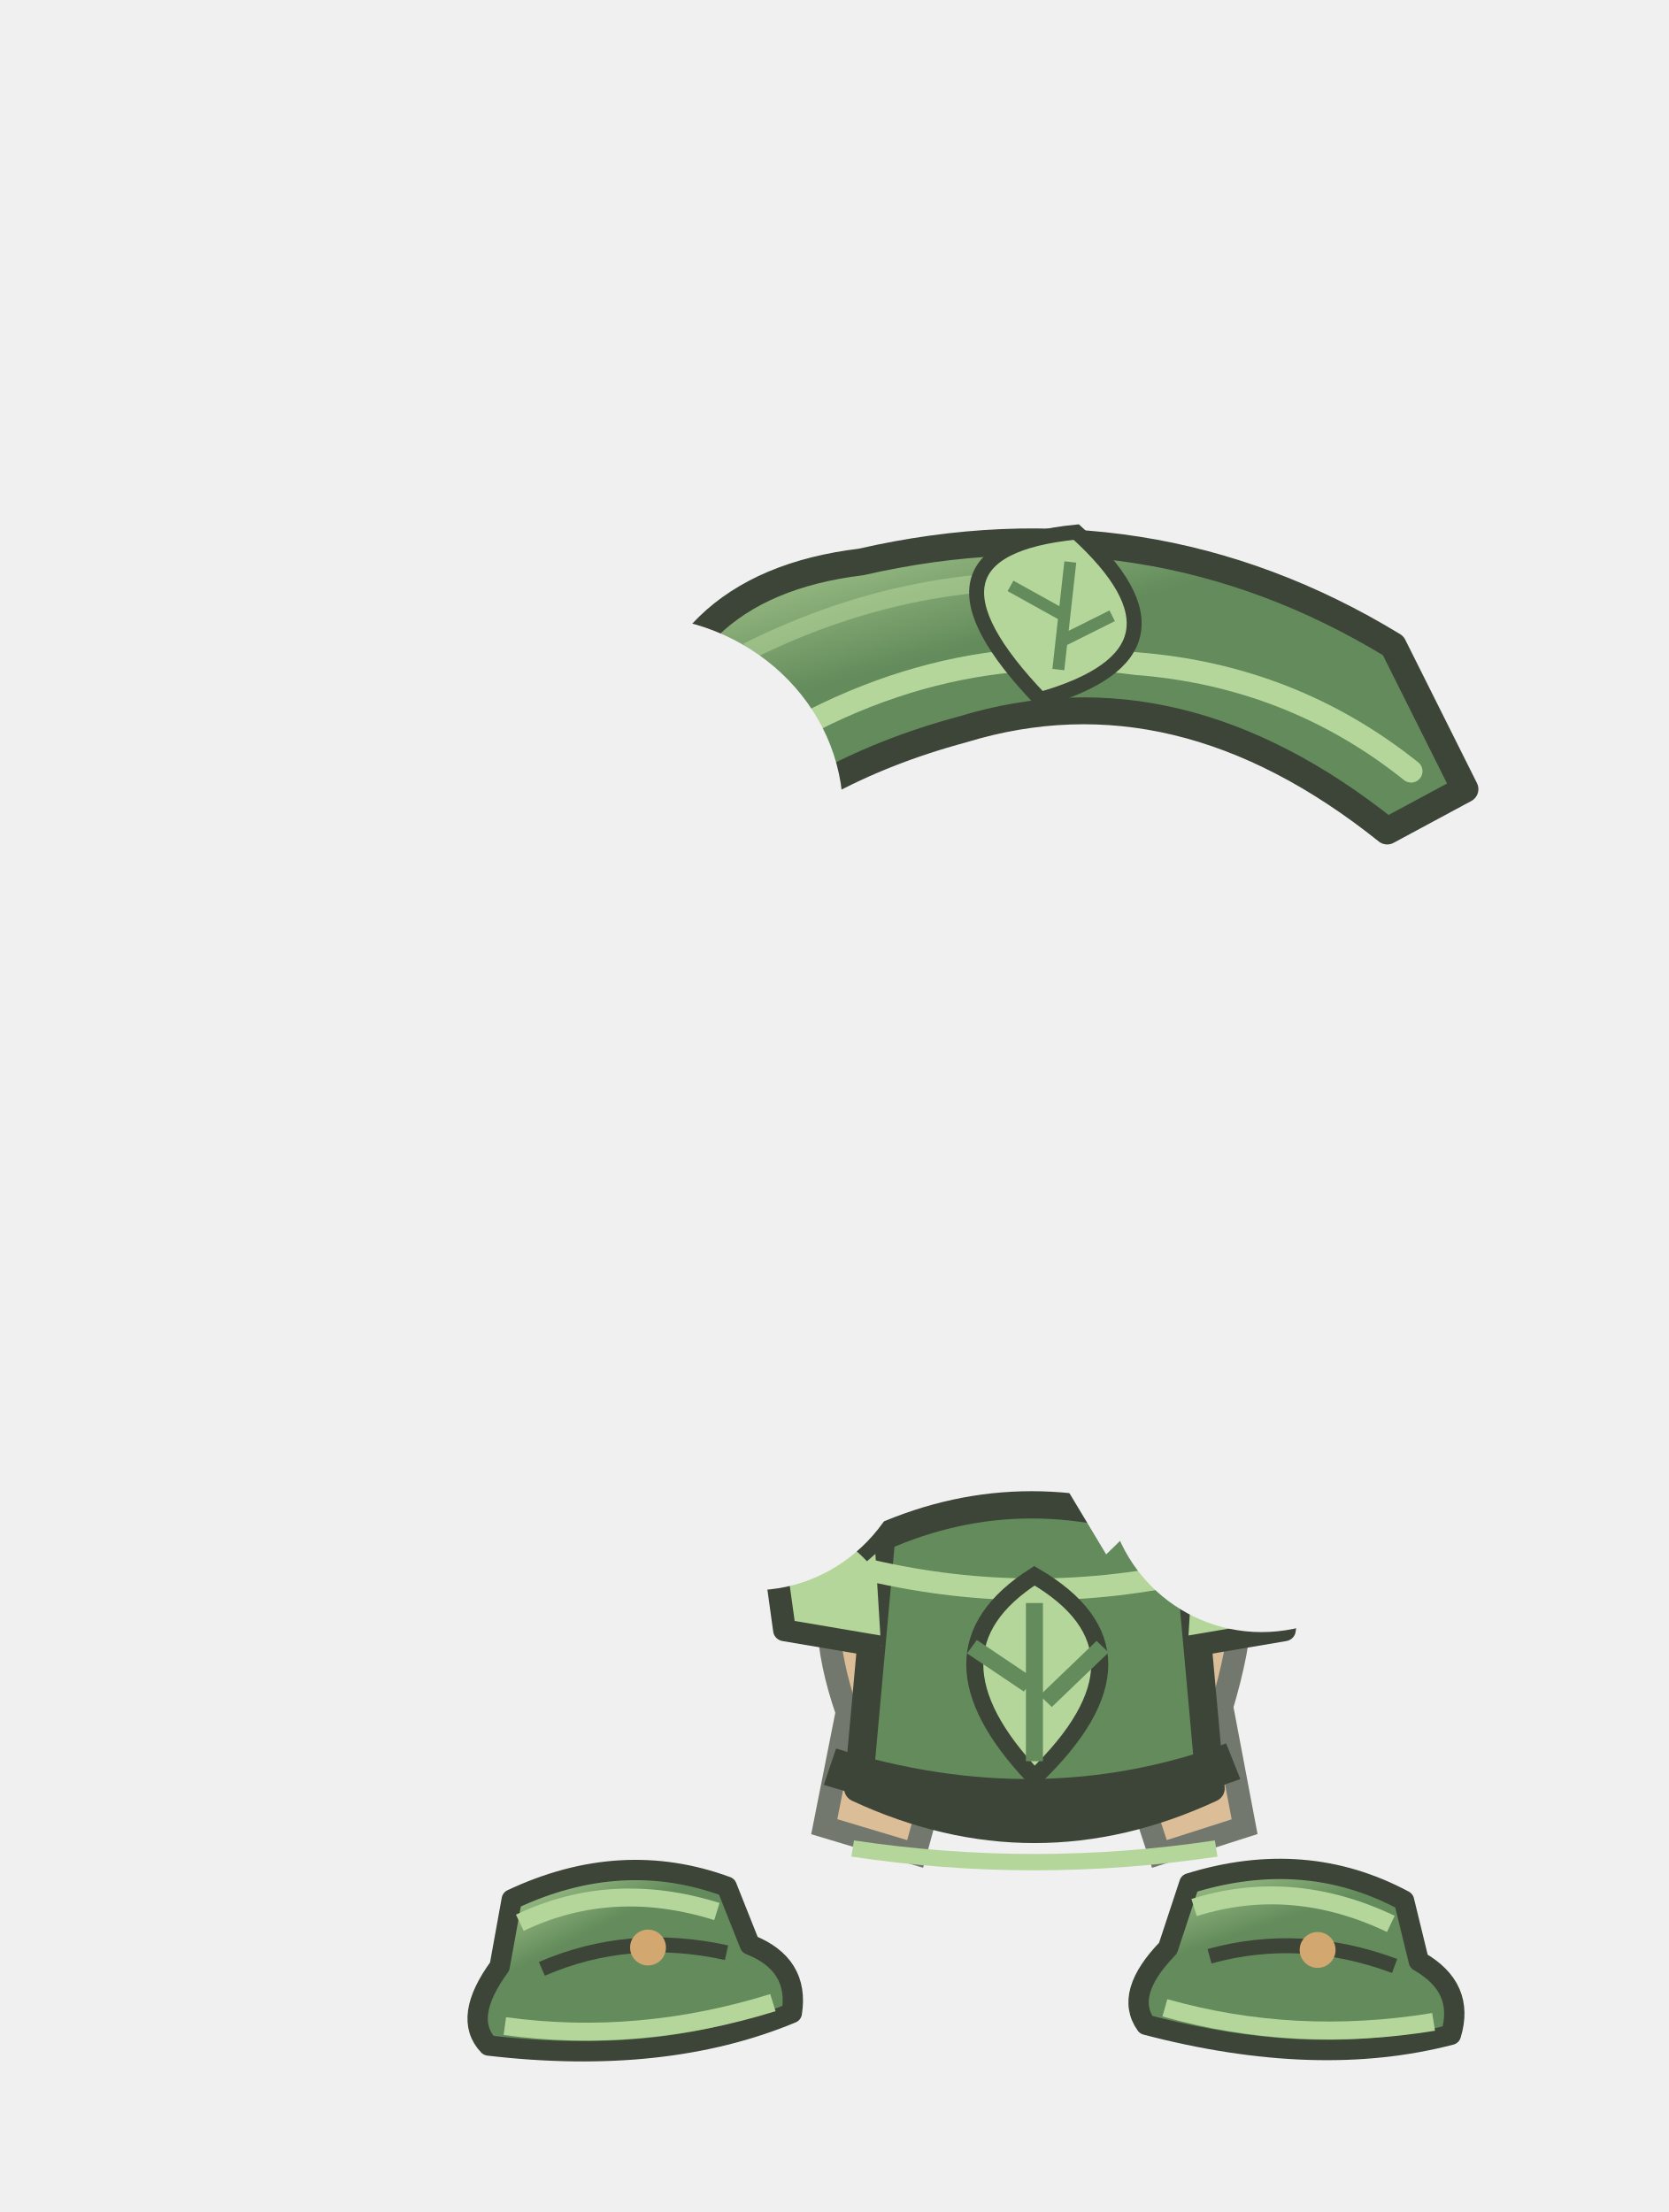
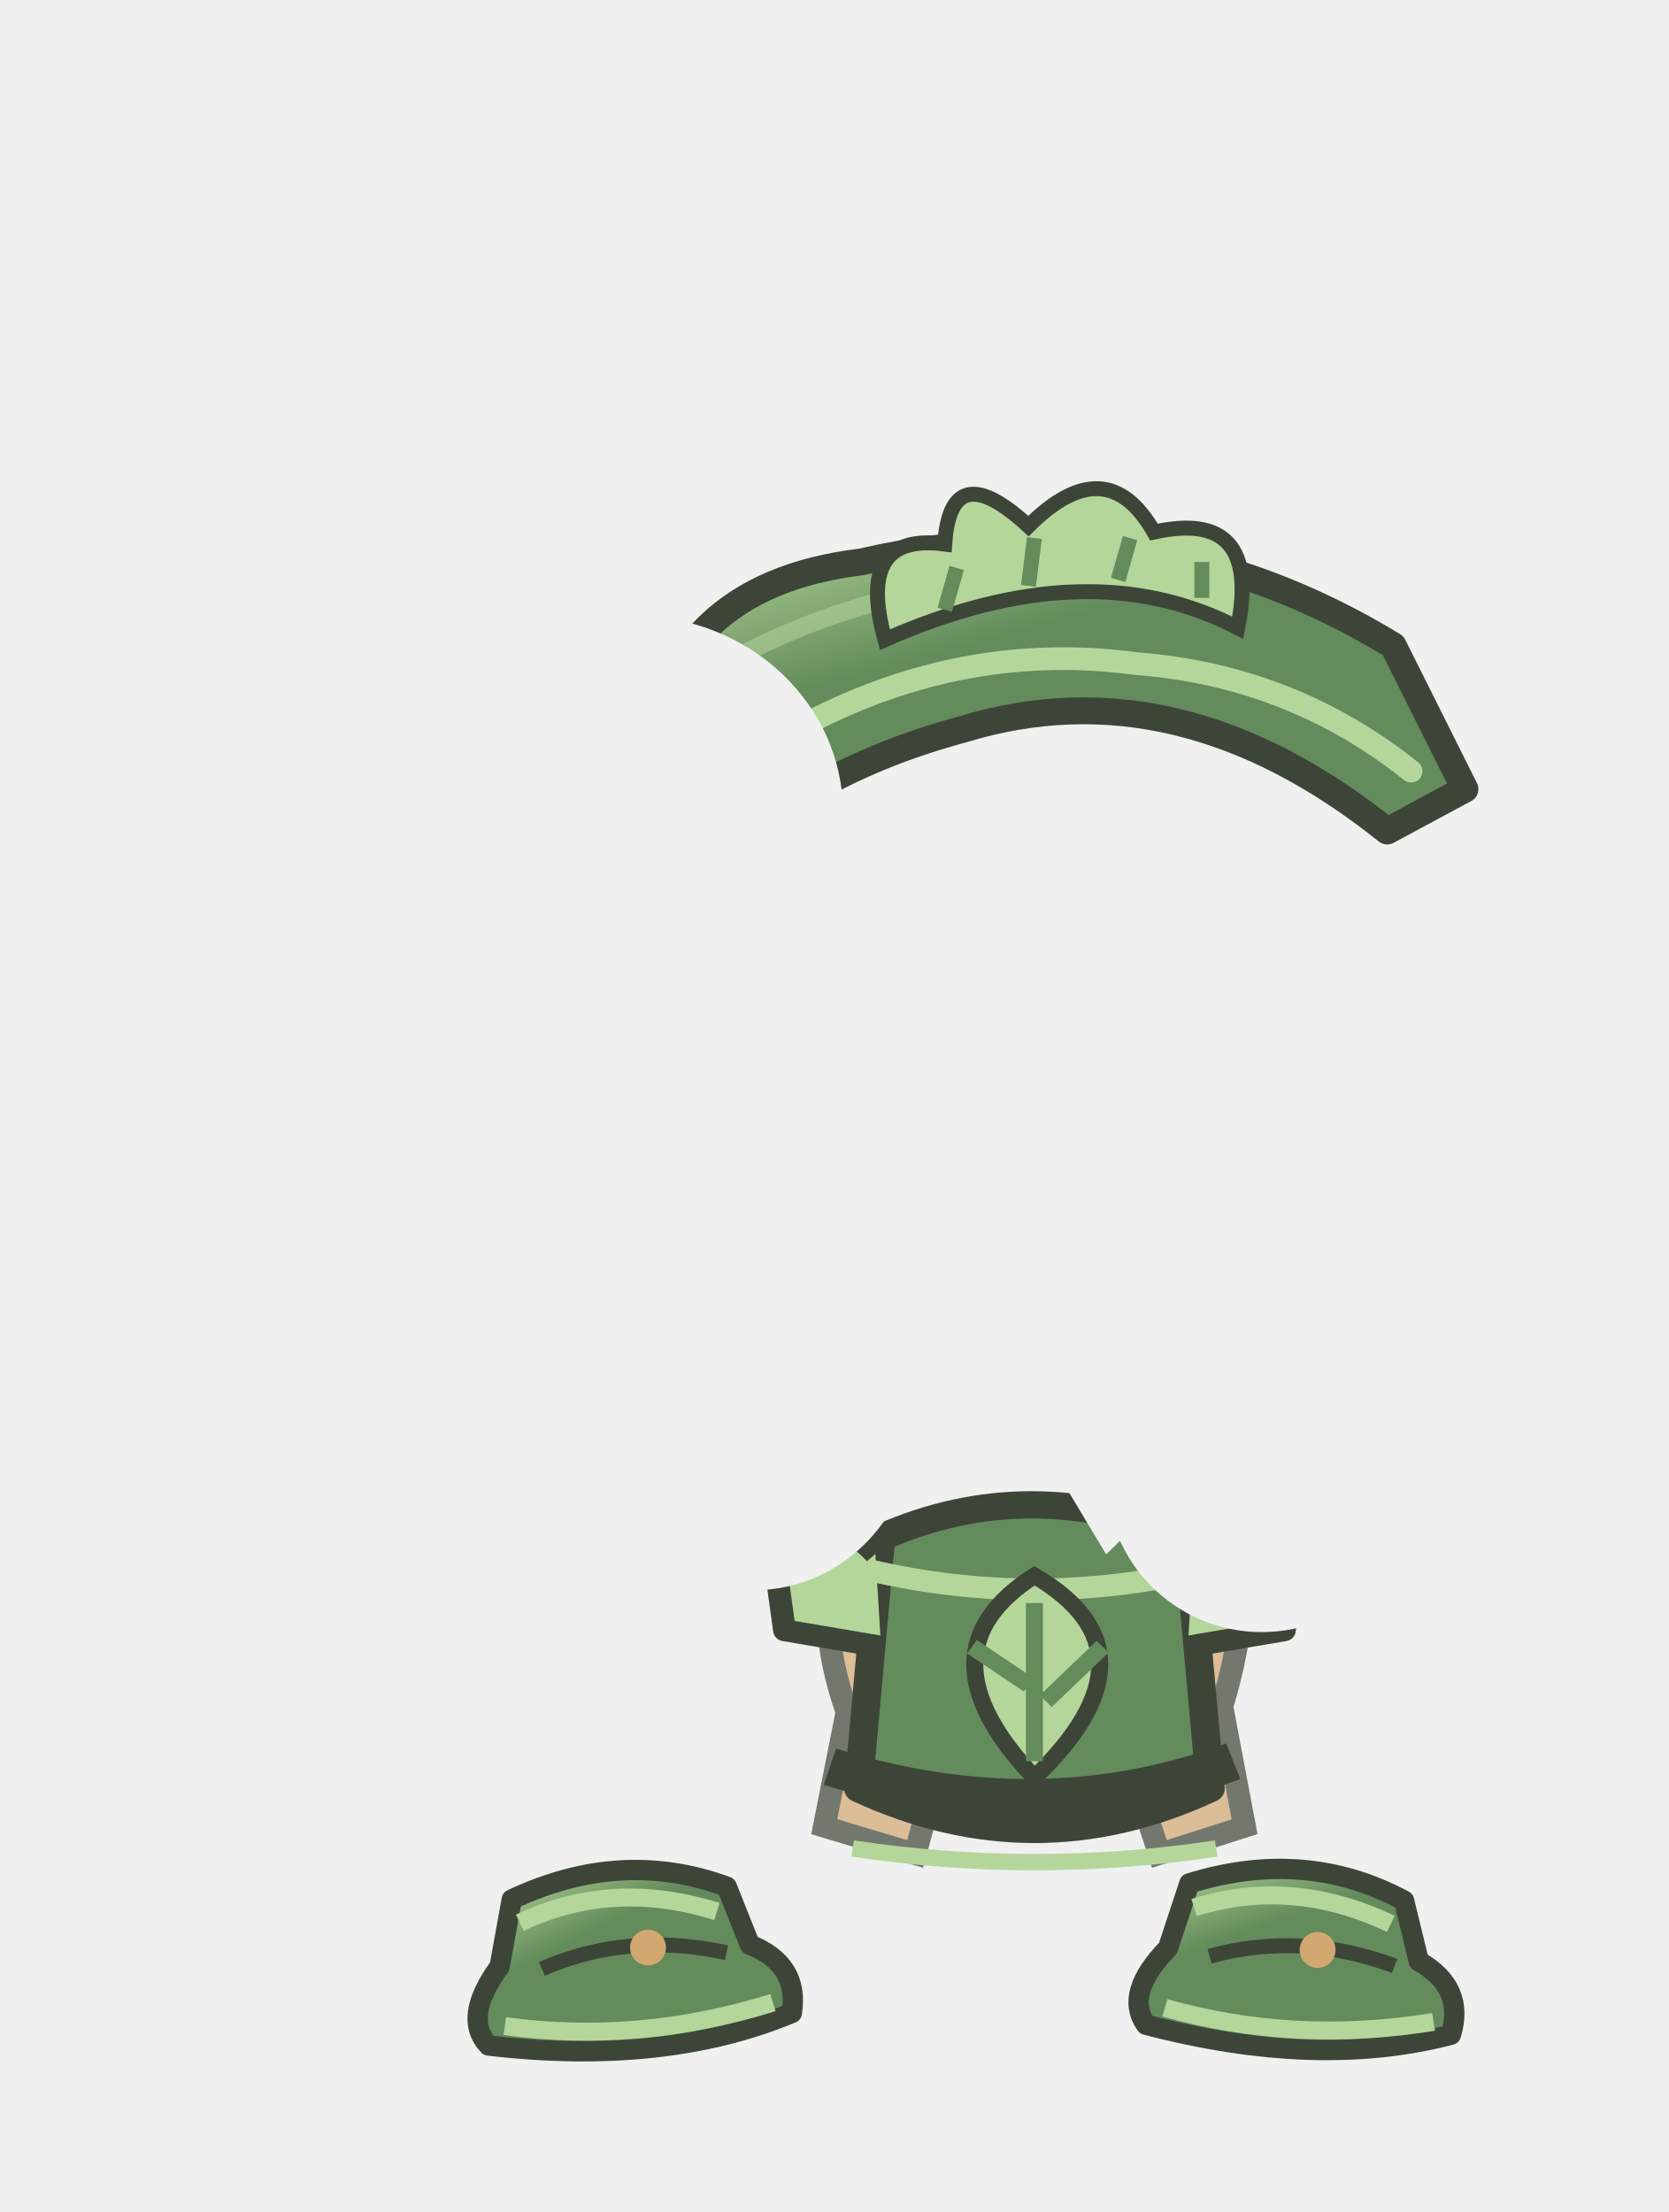
<svg xmlns="http://www.w3.org/2000/svg" width="279" height="370" viewBox="0 0 279 370" data-armor="moss" data-phase="hurt" data-frame="1">
  <defs>
    <linearGradient id="metal" x1="0" y1="0" x2=".7" y2="1">
      <stop stop-color="#b5d69a" />
      <stop offset=".4" stop-color="#638b5b" />
      <stop offset="1" stop-color="#638b5b" />
    </linearGradient>
    <mask id="details" maskUnits="userSpaceOnUse" x="0" y="0" width="279" height="370">
      <rect width="279" height="370" fill="white" />
      <g fill="black">
        <ellipse data-protect="flower" cx="106" cy="136" rx="35" ry="33" />
        <ellipse data-protect="paw" cx="126" cy="238" rx="27" ry="28" />
        <ellipse data-protect="paw" cx="211" cy="247" rx="26" ry="26" />
        <polygon data-protect="scarf" points="109,211 167,230 185,260 223,223" />
      </g>
    </mask>
  </defs>
  <g mask="url(#details)">
    <g transform="translate(106 333) rotate(-5)">
      <g data-part="boot">
        <path d="M-19 -17Q0 -24 17 -16L20 -6Q28 -2 26 6Q4 13 -25 7Q-29 2 -22 -6Z" fill="url(#metal)" stroke="#3d4538" stroke-width="3.4" stroke-linejoin="round" />
        <path d="M-18 -13Q-2 -19 15 -12M-22 4Q0 9 23 4" fill="none" stroke="#b5d69a" stroke-width="3" />
        <path d="M-15 -5Q0 -10 16 -5" fill="none" stroke="#3d4538" stroke-width="2.5" />
        <circle cx="3" cy="-7" r="3" fill="#d2a770" />
      </g>
    </g>
    <g transform="translate(217 333) rotate(3)">
      <g data-part="boot">
        <path d="M-19 -17Q0 -24 17 -16L20 -6Q28 -2 26 6Q4 13 -25 7Q-29 2 -22 -6Z" fill="url(#metal)" stroke="#3d4538" stroke-width="3.4" stroke-linejoin="round" />
        <path d="M-18 -13Q-2 -19 15 -12M-22 4Q0 9 23 4" fill="none" stroke="#b5d69a" stroke-width="3" />
        <path d="M-15 -5Q0 -10 16 -5" fill="none" stroke="#3d4538" stroke-width="2.5" />
        <circle cx="3" cy="-7" r="3" fill="#d2a770" />
      </g>
    </g>
    <g transform="translate(173 280) rotate(0)">
      <g data-part="chestplate" transform="translate(-47.5 -36.5) scale(0.95 0.9125)">
        <path d="M16 18Q11 29 17 47L13 68 29 73 34 54 66 54 72 73 87 68 83 46Q89 25 84 18" fill="#d2a770" opacity=".7" stroke="#3d4538" stroke-width="4" />
        <path d="M23 15 Q49 3 77 15 L81 61 Q50 76 19 61Z" fill="#638b5b" stroke="#3d4538" stroke-width="5" stroke-linejoin="round" />
        <path d="M22 18Q12 7 4 17L6 32 23 35M78 18Q88 7 96 17L94 32 77 35" fill="#b5d69a" stroke="#3d4538" stroke-width="4" stroke-linejoin="round" />
        <path d="M21 21Q50 28 79 21" fill="none" stroke="#b5d69a" stroke-width="4" />
        <path d="M14 57Q51 69 85 56" fill="none" stroke="#3d4538" stroke-width="7" />
        <path d="M50 59Q29 36 50 22Q73 36 50 59Z" fill="#b5d69a" stroke="#3d4538" stroke-width="3" />
        <path d="M50 27V56M49 42 39 35M52 45 62 35" stroke="#638b5b" stroke-width="3" />
        <path d="M18 72Q50 77 82 72" fill="none" stroke="#b5d69a" stroke-width="3" />
      </g>
    </g>
    <g transform="translate(177 155) rotate(0)">
      <g data-part="helmet">
        <path d="M-69 -26Q-66 -57 -33 -61Q15 -72 56 -47L68 -23L55 -16Q20 -44 -16 -33Q-42 -26 -58 -10Z" fill="url(#metal)" stroke="#3d4538" stroke-width="4.5" stroke-linejoin="round" />
        <path d="M-58 -24Q-24 -49 13 -44Q39 -42 59 -26" fill="none" stroke="#b5d69a" stroke-width="3.8" stroke-linecap="round" />
        <path d="M-52 -46Q-22 -61 10 -57" fill="none" stroke="#b5d69a" stroke-width="3" opacity=".55" />
-         <path d="M-3 -38Q-27 -63 3 -66Q25 -46 -3 -38Z" fill="#b5d69a" stroke="#3d4538" stroke-width="2.5" />
-         <path d="M0 -43L2 -61M1 -52L-8 -57M1 -48L9 -52" stroke="#638b5b" fill="none" stroke-width="2" />
+         <path d="M-29 -48Q-34 -66 -19 -64Q-18 -79 -5 -67Q8 -80 16 -66Q34 -70 30 -50Q5 -63 -29 -48Z" fill="#b5d69a" stroke="#3d4538" stroke-width="2.5" />
+         <path d="M-19 -53L-17 -60M-5 -57L-4 -65M10 -58L12 -65M24 -55L24 -61" stroke="#638b5b" stroke-width="2.5" />
      </g>
    </g>
  </g>
</svg>
